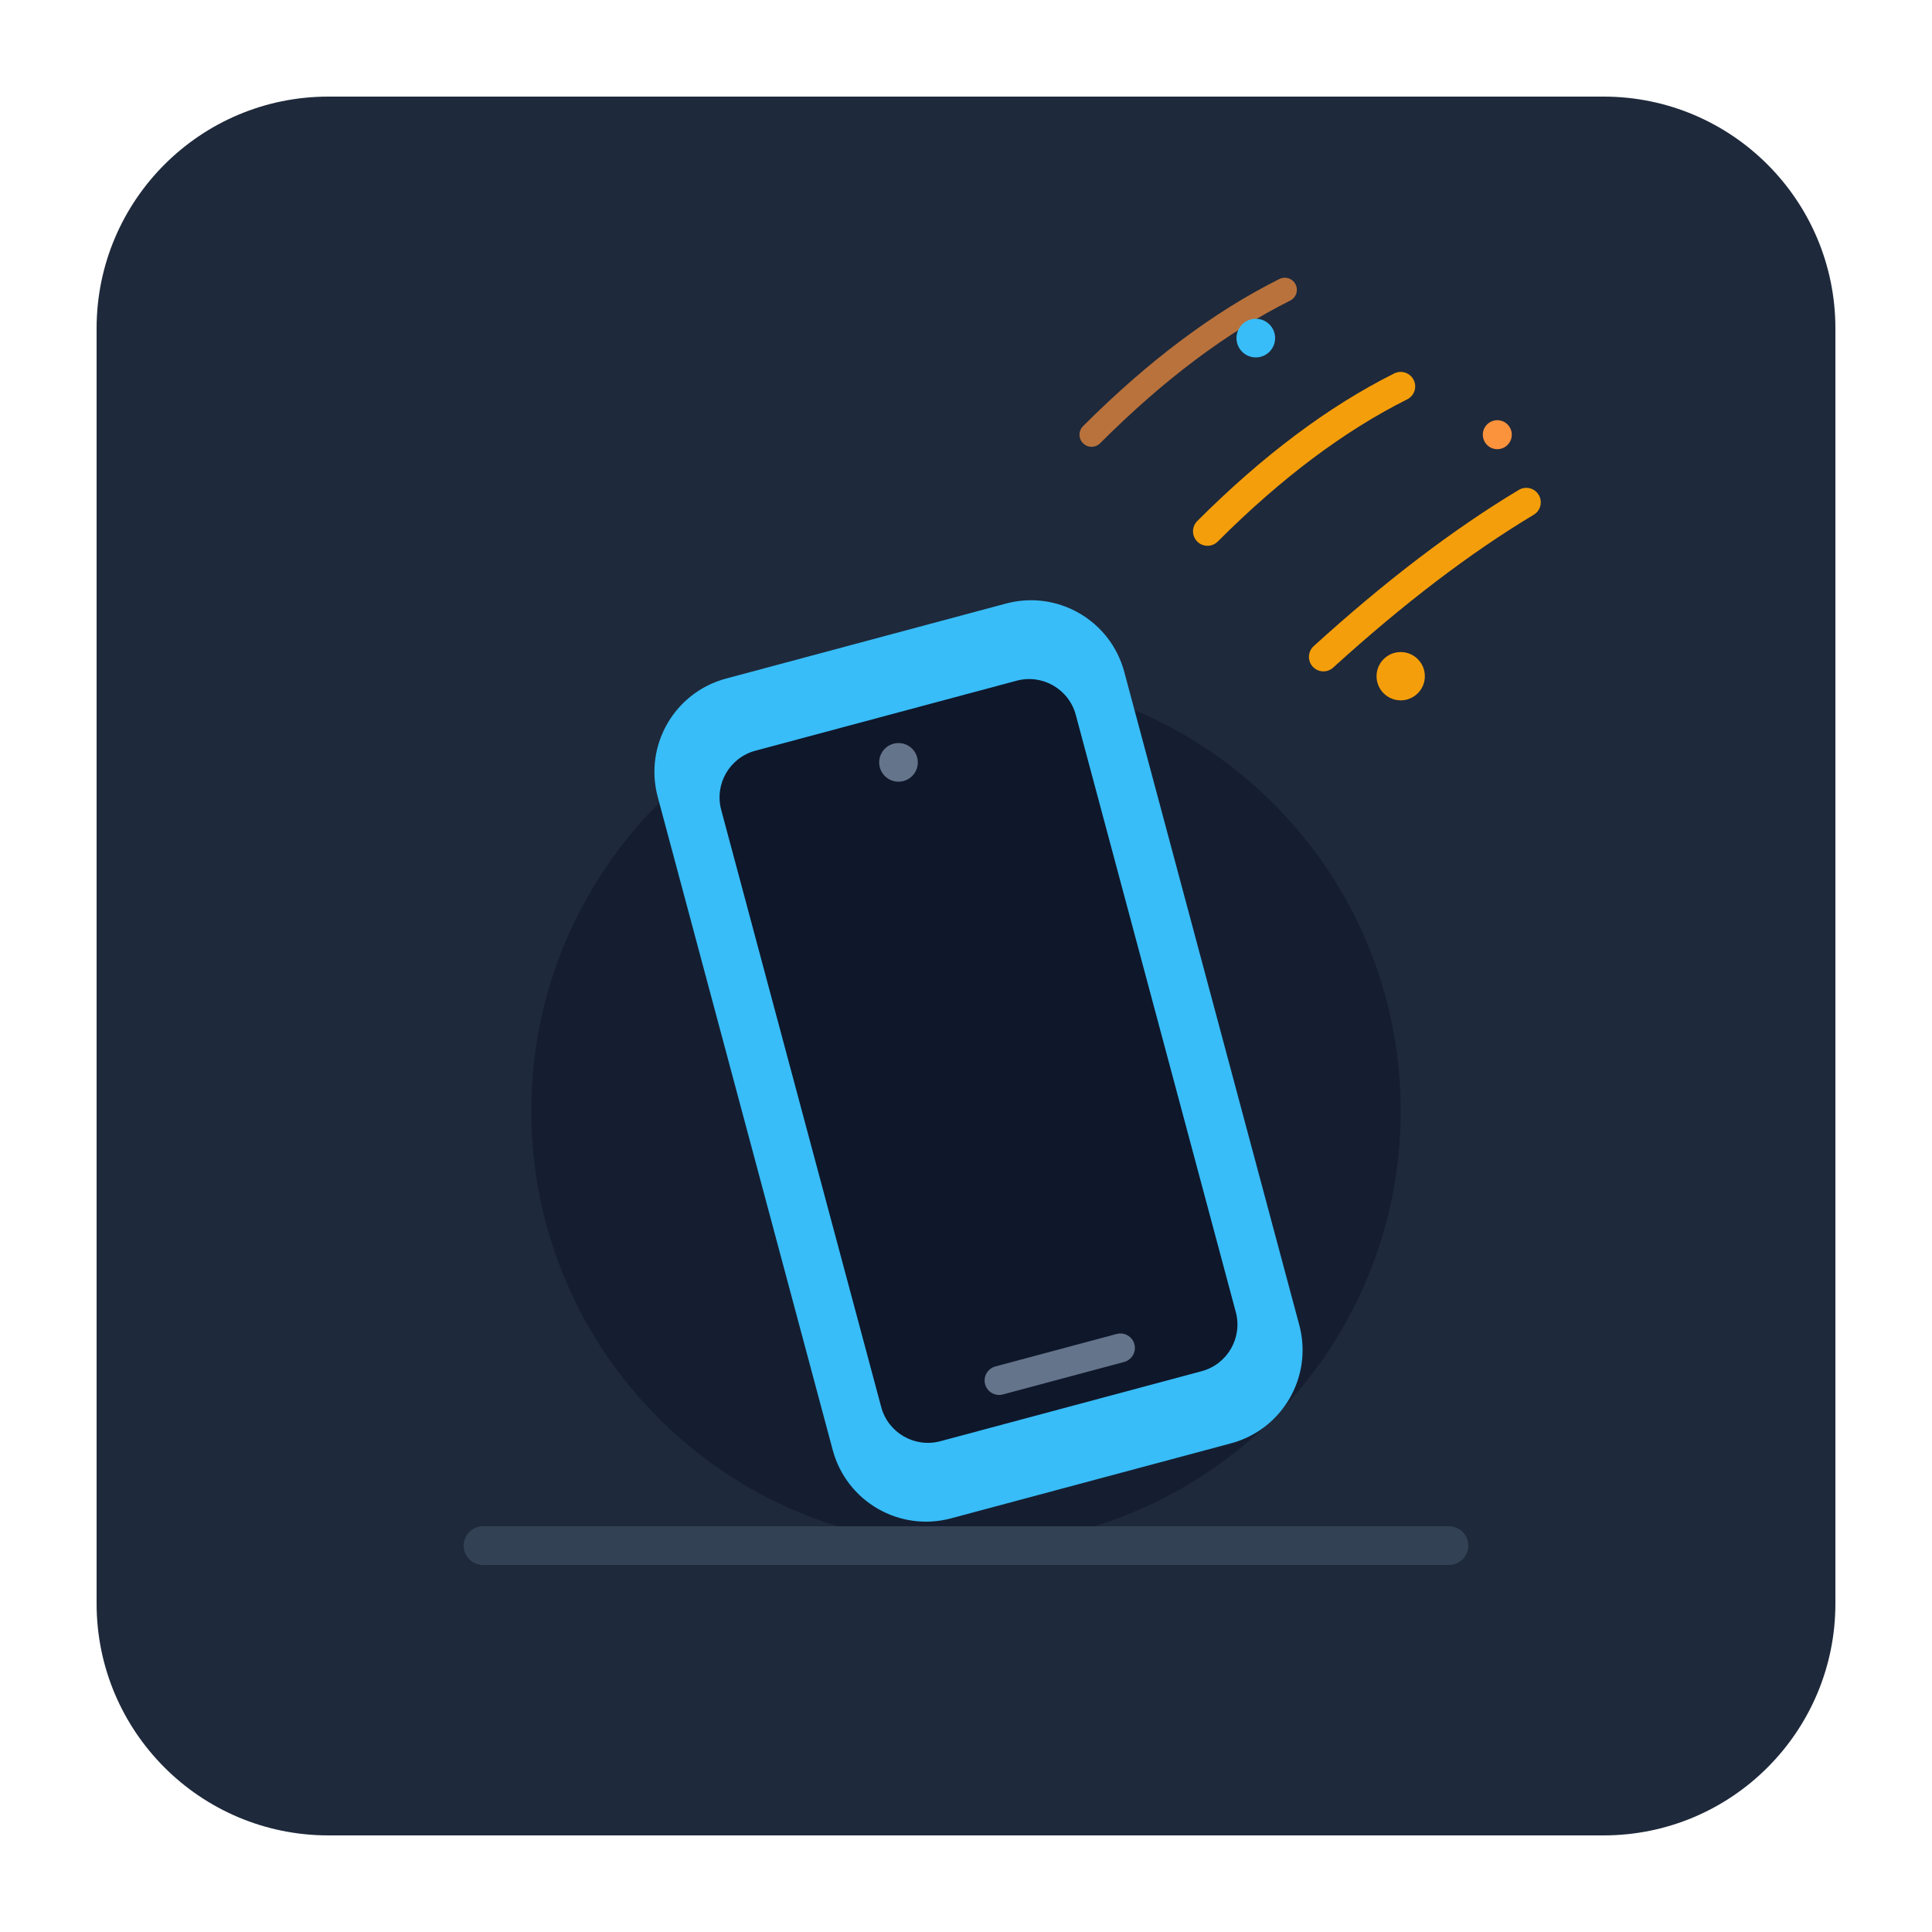
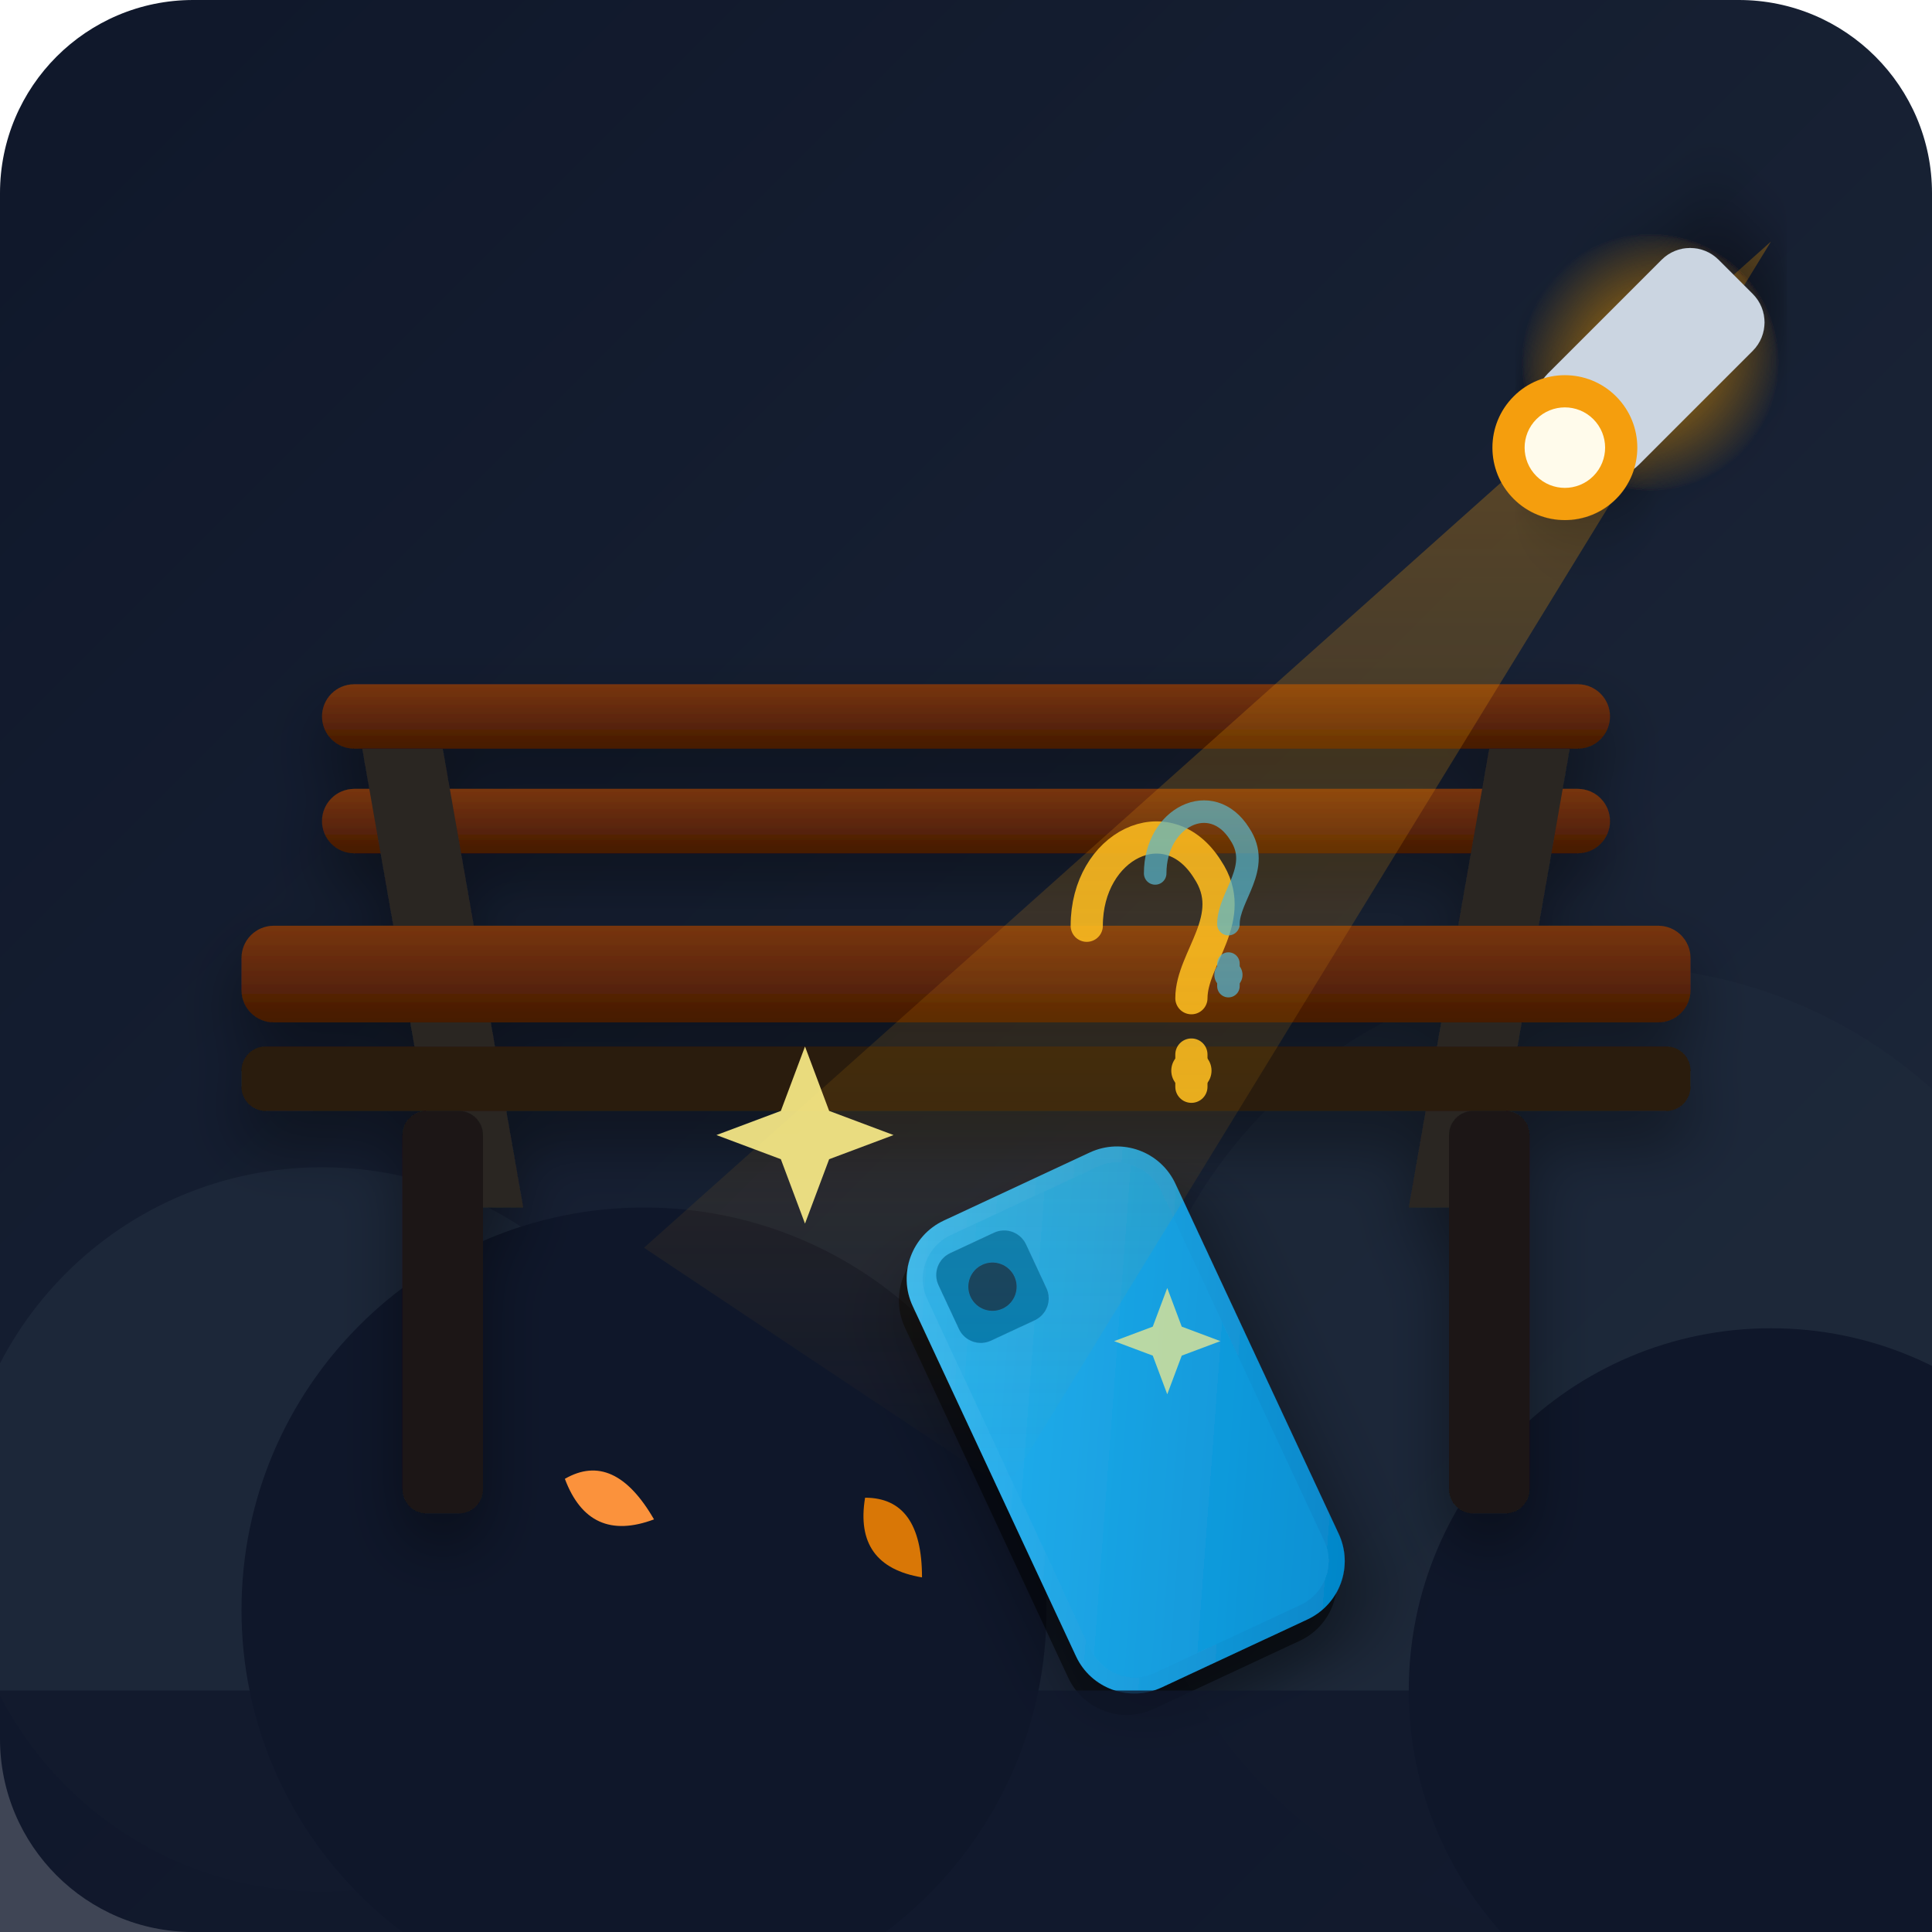
- <svg xmlns="http://www.w3.org/2000/svg" viewBox="0 0 200 200">
-   <rect x="10" y="10" width="180" height="180" rx="24" fill="#1e293b" />
-   <circle cx="100" cy="115" r="45" fill="#0f172a" opacity="0.6" />
-   <g transform="rotate(-15, 100, 105)">
-     <rect x="75" y="65" width="50" height="90" rx="10" fill="#38bdf8" />
-     <rect x="81" y="73" width="38" height="74" rx="5" fill="#0f172a" />
-     <rect x="92" y="141" width="16" height="3" rx="1.5" fill="#64748b" />
-     <circle cx="100" cy="78" r="2" fill="#64748b" />
+ <svg xmlns="http://www.w3.org/2000/svg" viewBox="0 0 240 240">
+   <defs>
+     <linearGradient id="bg-grad" x1="0%" y1="0%" x2="100%" y2="100%">
+       <stop offset="0%" stop-color="#0f172a" />
+       <stop offset="100%" stop-color="#1e293b" />
+     </linearGradient>
+     <linearGradient id="bench-grad" x1="0%" y1="0%" x2="0%" y2="100%">
+       <stop offset="0%" stop-color="#78350f" />
+       <stop offset="100%" stop-color="#451a03" />
+     </linearGradient>
+     <linearGradient id="phone-body" x1="0%" y1="0%" x2="100%" y2="100%">
+       <stop offset="0%" stop-color="#38bdf8" />
+       <stop offset="100%" stop-color="#0284c7" />
+     </linearGradient>
+     <linearGradient id="search-beam" x1="0%" y1="0%" x2="0%" y2="100%">
+       <stop offset="0%" stop-color="#f59e0b" stop-opacity="0.35" />
+       <stop offset="100%" stop-color="#f59e0b" stop-opacity="0.0" />
+     </linearGradient>
+     <radialGradient id="glow" cx="50%" cy="50%" r="50%">
+       <stop offset="0%" stop-color="#f59e0b" stop-opacity="0.6" />
+       <stop offset="100%" stop-color="#f59e0b" stop-opacity="0" />
+     </radialGradient>
+     <filter id="shadow" x="-20%" y="-20%" width="140%" height="140%">
+       <feDropShadow dx="0" dy="4" stdDeviation="4" flood-color="#000000" flood-opacity="0.4" />
+     </filter>
+   </defs>
+   <rect width="240" height="240" rx="24" fill="url(#bg-grad)" />
+   <circle cx="40" cy="190" r="45" fill="#1e293b" opacity="0.8" />
+   <circle cx="80" cy="200" r="50" fill="#0f172a" />
+   <circle cx="200" cy="180" r="60" fill="#1e293b" opacity="0.6" />
+   <circle cx="220" cy="210" r="45" fill="#0f172a" />
+   <g filter="url(#shadow)">
+     <rect x="40" y="85" width="160" height="8" rx="4" fill="url(#bench-grad)" />
+     <rect x="40" y="98" width="160" height="8" rx="4" fill="url(#bench-grad)" />
+     <path d="M 45 93 L 55 150 L 65 150 L 55 93 Z" fill="#292524" />
+     <path d="M 195 93 L 185 150 L 175 150 L 185 93 Z" fill="#292524" />
+     <rect x="30" y="115" width="180" height="12" rx="4" fill="url(#bench-grad)" />
+     <rect x="30" y="130" width="180" height="8" rx="3" fill="#291b0e" />
+     <rect x="50" y="138" width="10" height="50" rx="3" fill="#1c1917" />
+     <rect x="180" y="138" width="10" height="50" rx="3" fill="#1c1917" />
  </g>
-   <path d="M 125 55 Q 135 45 145 40" stroke="#f59e0b" stroke-width="3" stroke-linecap="round" fill="none" />
-   <path d="M 137 68 Q 148 58 158 52" stroke="#f59e0b" stroke-width="3" stroke-linecap="round" fill="none" />
-   <path d="M 113 45 Q 123 35 133 30" stroke="#fb923c" stroke-width="2.5" stroke-linecap="round" fill="none" opacity="0.7" />
-   <circle cx="145" cy="70" r="2.5" fill="#f59e0b" />
-   <circle cx="130" cy="35" r="2" fill="#38bdf8" />
-   <circle cx="155" cy="45" r="1.5" fill="#fb923c" />
-   <path d="M 50 160 L 150 160" stroke="#334155" stroke-width="4" stroke-linecap="round" />
+   <path d="M 70 185 Q 75 180 82 187 Q 75 192 70 185 Z" fill="#fb923c" transform="rotate(15 75 185)" />
+   <path d="M 150 195 Q 158 190 162 198 Q 155 202 150 195 Z" fill="#f59e0b" transform="rotate(-30 156 196)" />
+   <path d="M 105 190 Q 110 185 117 192 Q 110 197 105 190 Z" fill="#d97706" transform="rotate(45 111 191)" />
+   <g transform="translate(110, 155) rotate(-25)" filter="url(#shadow)">
+     <rect x="-2" y="2" width="36" height="64" rx="8" fill="#000000" opacity="0.5" />
+     <rect x="0" y="0" width="36" height="64" rx="8" fill="url(#phone-body)" />
+     <rect x="4" y="4" width="12" height="12" rx="3" fill="#0369a1" />
+     <circle cx="10" cy="10" r="3" fill="#0f172a" />
+     <rect x="2" y="2" width="32" height="60" rx="6" fill="#0ea5e9" opacity="0.3" />
+   </g>
+   <g fill="#fbbf24" opacity="0.9">
+     <path d="M 135 115 C 135 105, 145 100, 150 108 C 154 114, 148 119, 148 124 M 148 131 L 148 135" stroke="#fbbf24" stroke-width="4" stroke-linecap="round" fill="none" />
+     <circle cx="148" cy="133" r="2.5" />
+   </g>
+   <g fill="#38bdf8" opacity="0.7" transform="scale(0.7) translate(70, 40)">
+     <path d="M 135 115 C 135 105, 145 100, 150 108 C 154 114, 148 119, 148 124 M 148 131 L 148 135" stroke="#38bdf8" stroke-width="4" stroke-linecap="round" fill="none" />
+     <circle cx="148" cy="133" r="2.5" />
+   </g>
+   <polygon points="220,30 80,155 125,185" fill="url(#search-beam)" />
+   <g transform="translate(205, 45) rotate(-135)" filter="url(#shadow)">
+     <circle cx="0" cy="0" r="16" fill="url(#glow)" />
+     <rect x="-8" y="-15" width="16" height="30" rx="5" fill="#cbd5e1" />
+     <circle cx="0" cy="-15" r="9" fill="#f59e0b" />
+     <circle cx="0" cy="-15" r="5" fill="#fffbeb" />
+   </g>
+   <g transform="translate(100, 130)">
+     <path d="M 0 0 L 3 8 L 11 11 L 3 14 L 0 22 L -3 14 L -11 11 L -3 8 Z" fill="#fef08a" opacity="0.9" />
+   </g>
+   <g transform="translate(145, 160) scale(0.6)">
+     <path d="M 0 0 L 3 8 L 11 11 L 3 14 L 0 22 L -3 14 L -11 11 L -3 8 Z" fill="#fef08a" opacity="0.7" />
+   </g>
+   <rect x="0" y="210" width="240" height="30" fill="#0f172a" opacity="0.8" />
</svg>
